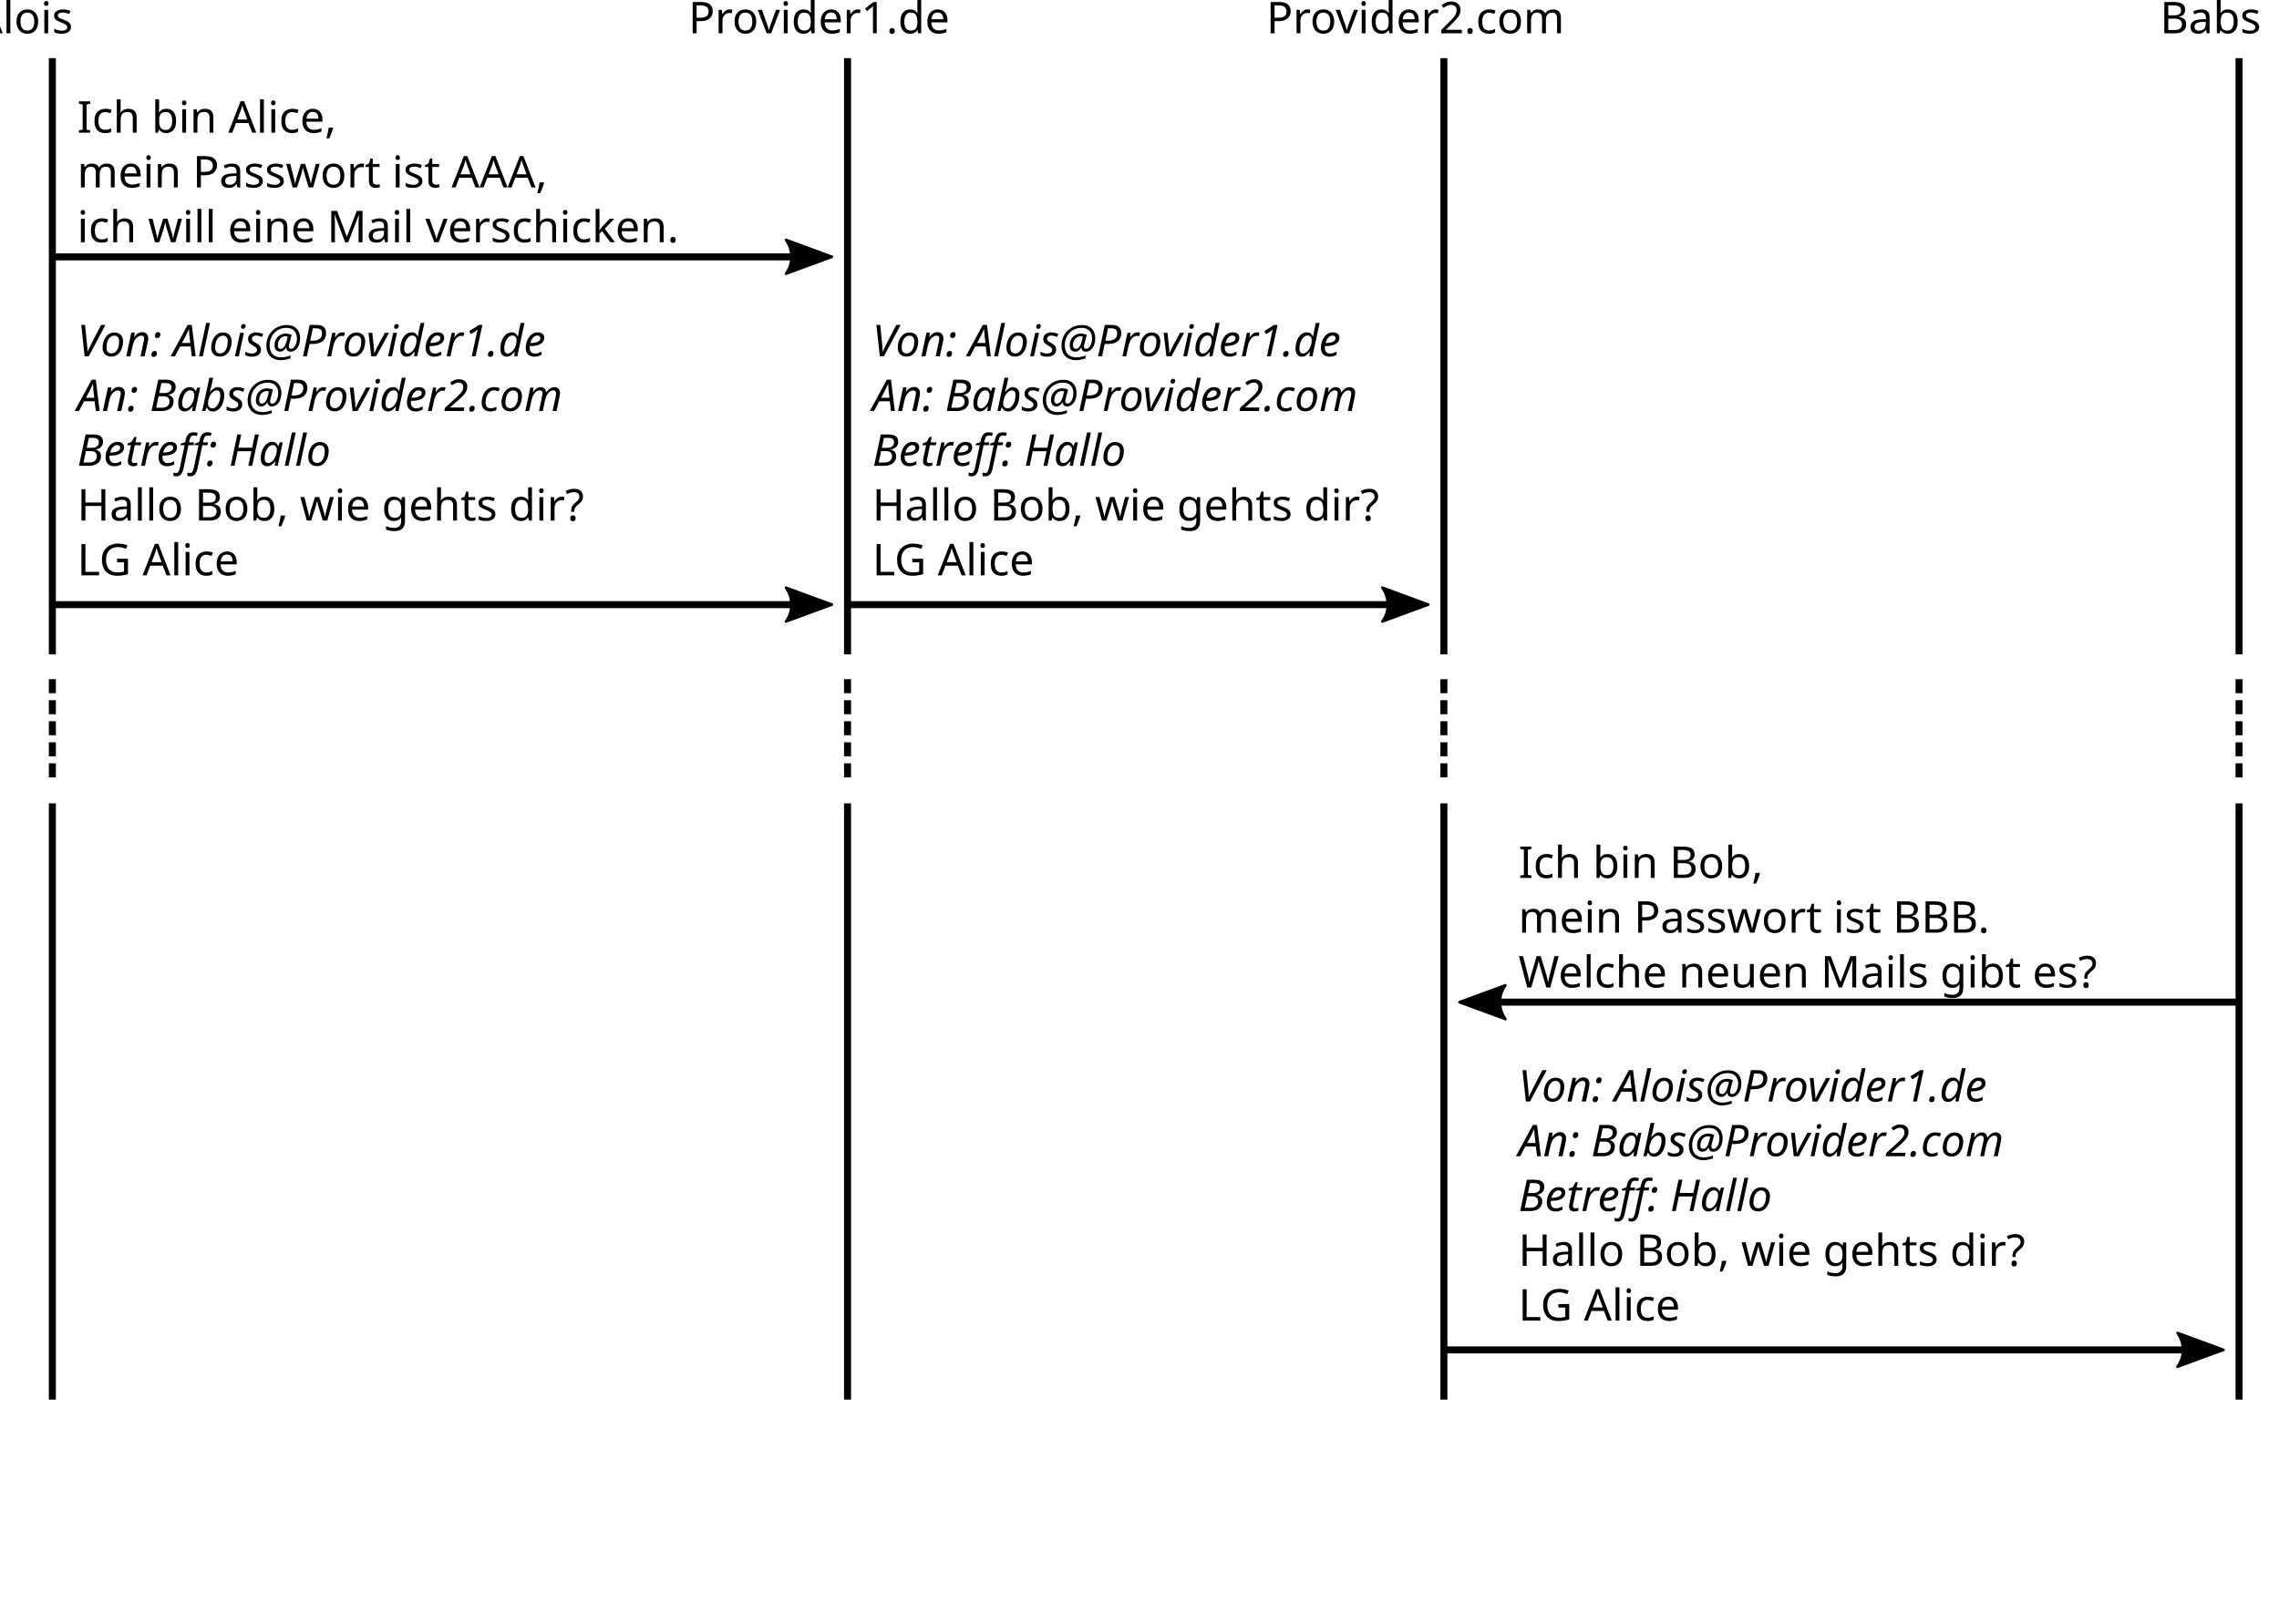
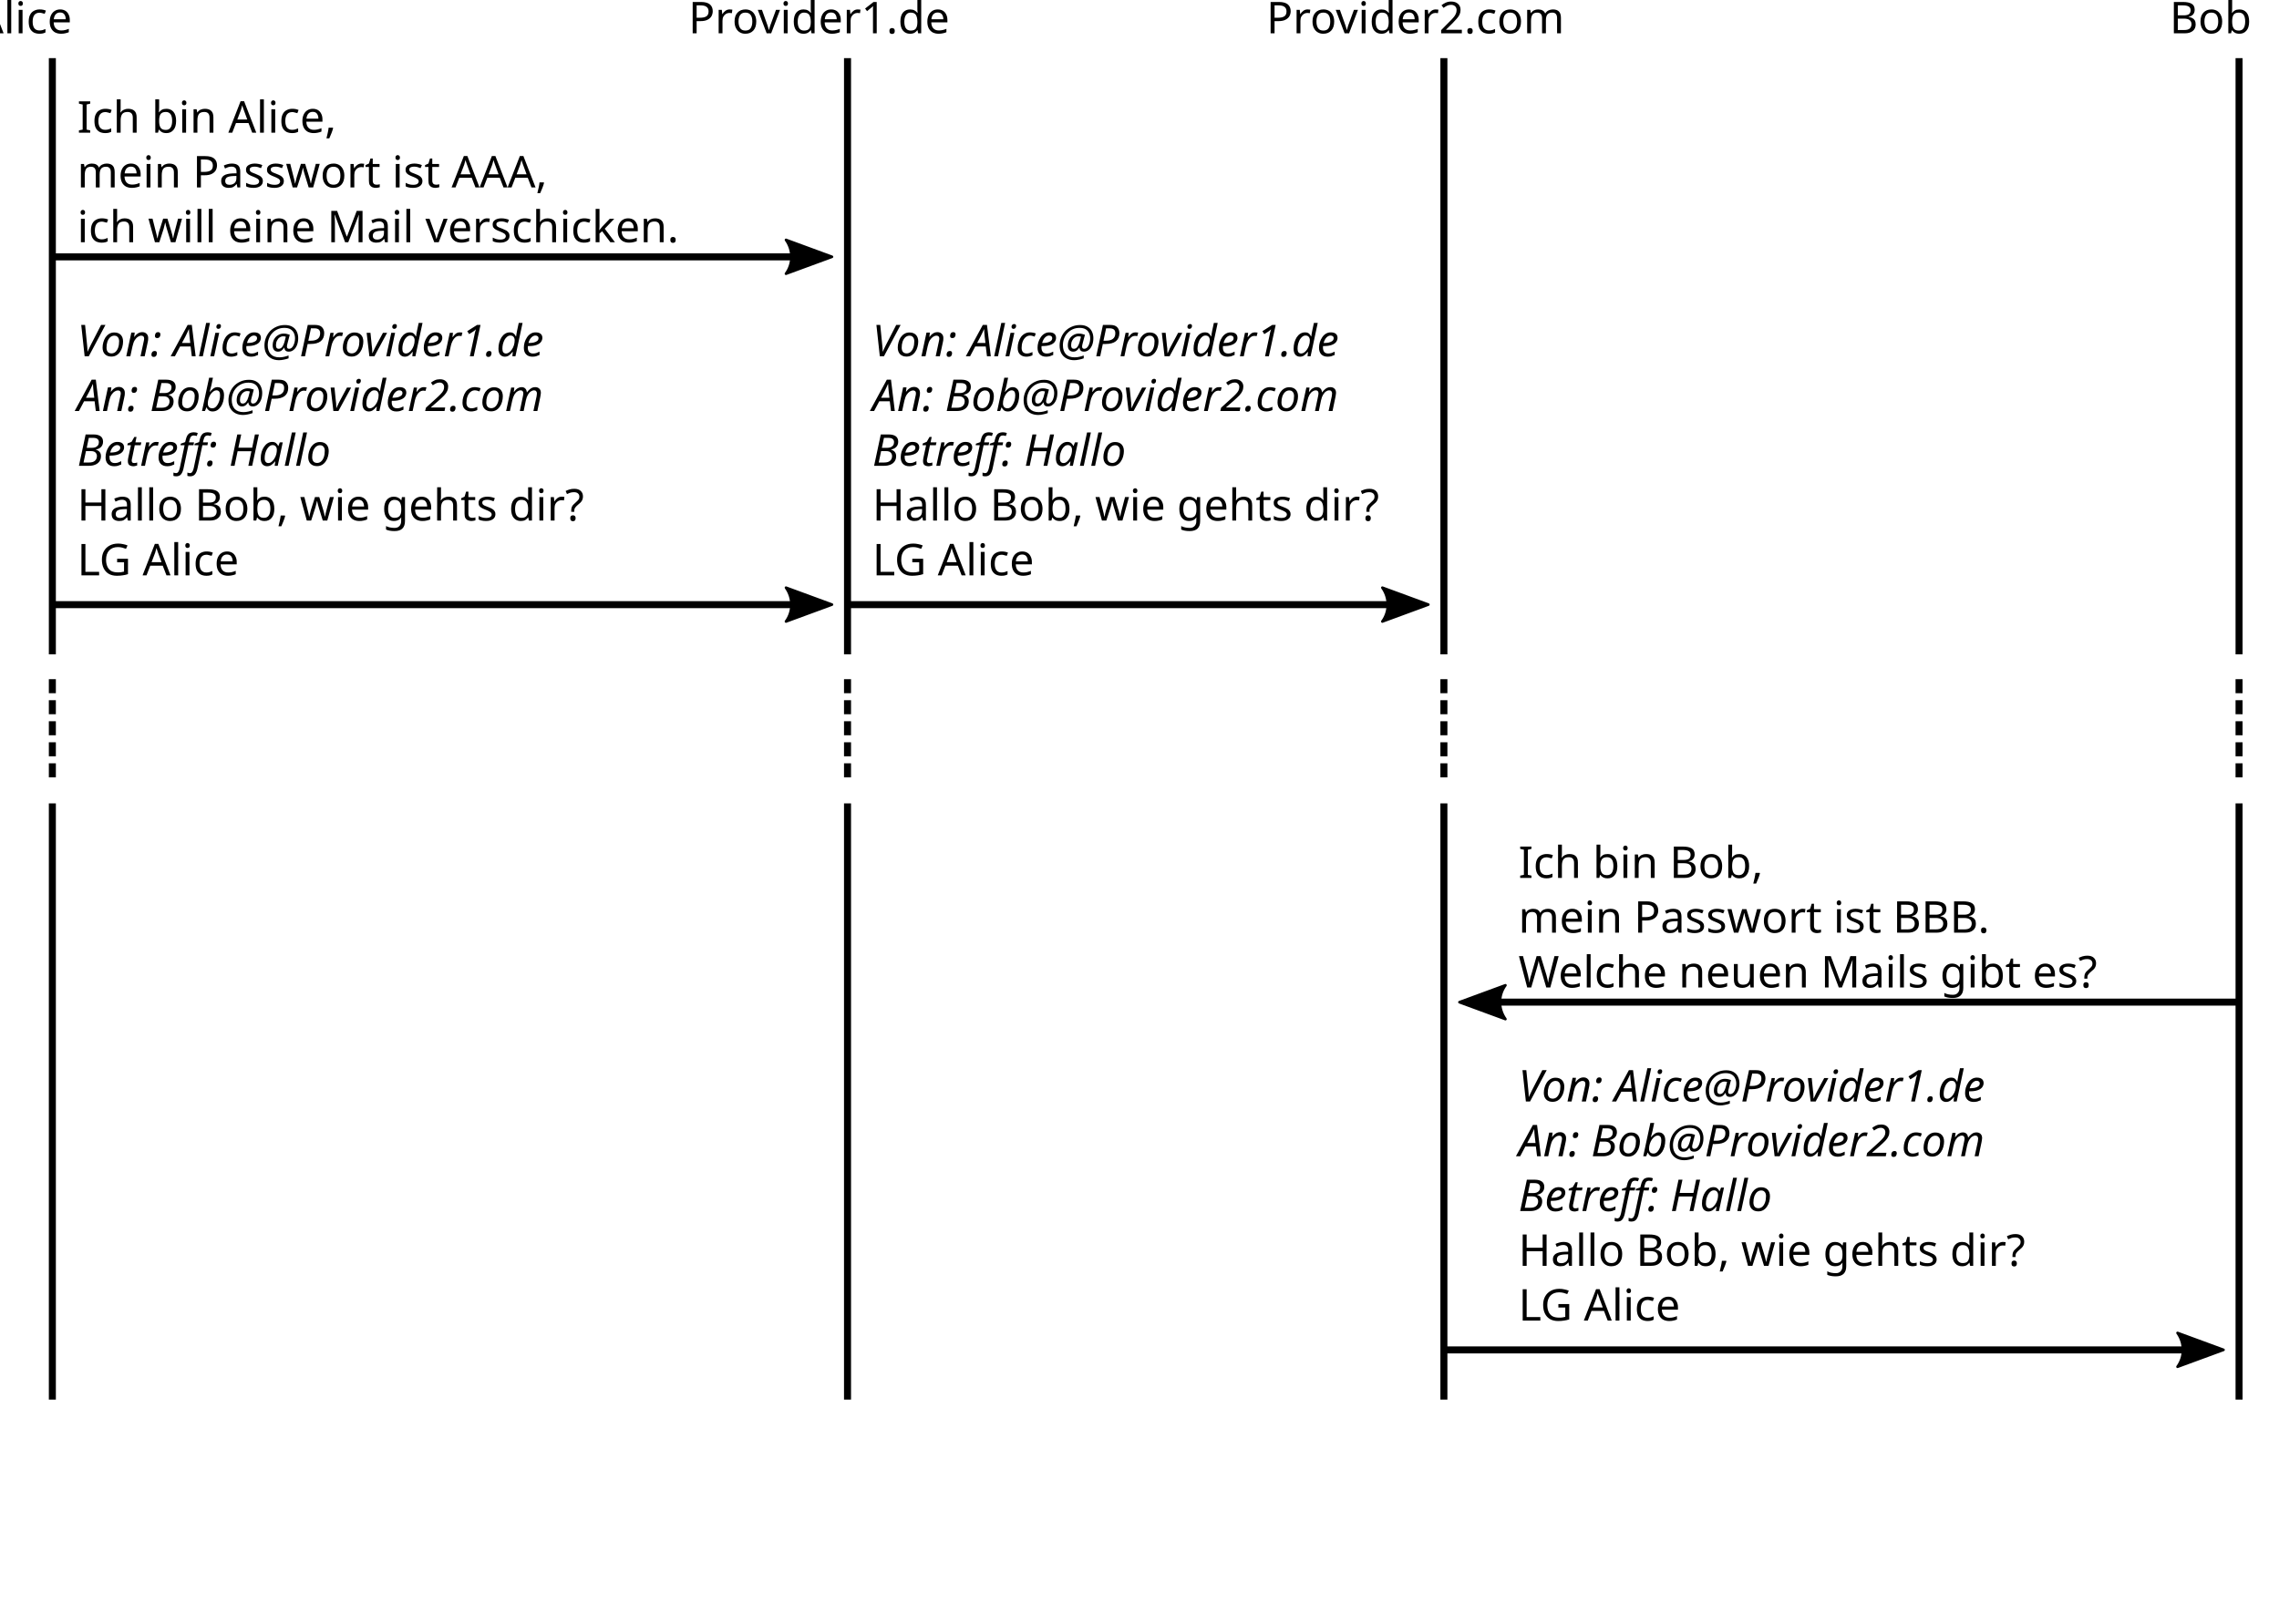
<svg xmlns="http://www.w3.org/2000/svg" xmlns:xlink="http://www.w3.org/1999/xlink" width="91.714mm" height="65.34mm" viewBox="0 0 324.97 231.52" id="svg2" version="1.1">
  <defs id="defs4">
    <marker orient="auto" refY="0" refX="0" id="Arrow2Mend" style="overflow:visible">
      <path id="path4233" style="fill:#000000;fill-opacity:1;fill-rule:evenodd;stroke:#000000;stroke-width:0.625;stroke-linejoin:round;stroke-opacity:1" d="M 8.719,4.034 -2.207,0.016 8.719,-4.002 c -1.745,2.372 -1.735,5.617 -6e-7,8.035 z" transform="scale(-0.6,-0.6)" />
    </marker>
    <marker orient="auto" refY="0" refX="0" id="marker4514" style="overflow:visible">
      <path id="path4516" style="fill:#000000;fill-opacity:1;fill-rule:evenodd;stroke:#000000;stroke-width:0.625;stroke-linejoin:round;stroke-opacity:1" d="M 8.719,4.034 -2.207,0.016 8.719,-4.002 c -1.745,2.372 -1.735,5.617 -6e-7,8.035 z" transform="matrix(-1.1,0,0,-1.1,-1.1,0)" />
    </marker>
    <marker orient="auto" refY="0" refX="0" id="Arrow1Lend" style="overflow:visible">
      <path id="path4209" d="M 0,0 5,-5 -12.5,0 5,5 0,0 Z" style="fill:#000000;fill-opacity:1;fill-rule:evenodd;stroke:#000000;stroke-width:1pt;stroke-opacity:1" transform="matrix(-0.8,0,0,-0.8,-10,0)" />
    </marker>
    <marker orient="auto" refY="0" refX="0" id="Arrow2Lend" style="overflow:visible">
      <path id="path4227" style="fill:#000000;fill-opacity:1;fill-rule:evenodd;stroke:#000000;stroke-width:0.625;stroke-linejoin:round;stroke-opacity:1" d="M 8.719,4.034 -2.207,0.016 8.719,-4.002 c -1.745,2.372 -1.735,5.617 -6e-7,8.035 z" transform="matrix(-1.1,0,0,-1.1,-1.1,0)" />
    </marker>
    <marker orient="auto" refY="0" refX="0" id="Arrow2Mend-0" style="overflow:visible">
      <path id="path4233-9" style="fill:#000000;fill-opacity:1;fill-rule:evenodd;stroke:#000000;stroke-width:0.625;stroke-linejoin:round;stroke-opacity:1" d="M 8.719,4.034 -2.207,0.016 8.719,-4.002 c -1.745,2.372 -1.735,5.617 -6e-7,8.035 z" transform="scale(-0.6,-0.6)" />
    </marker>
    <marker orient="auto" refY="0" refX="0" id="Arrow2Mend-0-8" style="overflow:visible">
      <path id="path4233-9-2" style="fill:#000000;fill-opacity:1;fill-rule:evenodd;stroke:#000000;stroke-width:0.625;stroke-linejoin:round;stroke-opacity:1" d="M 8.719,4.034 -2.207,0.016 8.719,-4.002 c -1.745,2.372 -1.735,5.617 -6e-7,8.035 z" transform="scale(-0.6,-0.6)" />
    </marker>
    <marker orient="auto" refY="0" refX="0" id="Arrow2Mend-0-8-7" style="overflow:visible">
      <path id="path4233-9-2-5" style="fill:#000000;fill-opacity:1;fill-rule:evenodd;stroke:#000000;stroke-width:0.625;stroke-linejoin:round;stroke-opacity:1" d="M 8.719,4.034 -2.207,0.016 8.719,-4.002 c -1.745,2.372 -1.735,5.617 -6e-7,8.035 z" transform="scale(-0.6,-0.6)" />
    </marker>
    <marker orient="auto" refY="0" refX="0" id="Arrow2Mend-0-8-0" style="overflow:visible">
      <path id="path4233-9-2-6" style="fill:#000000;fill-opacity:1;fill-rule:evenodd;stroke:#000000;stroke-width:0.625;stroke-linejoin:round;stroke-opacity:1" d="M 8.719,4.034 -2.207,0.016 8.719,-4.002 c -1.745,2.372 -1.735,5.617 -6e-7,8.035 z" transform="scale(-0.6,-0.6)" />
    </marker>
  </defs>
  <g id="layer1" style="display:inline" transform="translate(-49.22831,-136.9837)">
    <text xml:space="preserve" style="font-style:normal;font-weight:normal;font-size:6.25px;line-height:125%;font-family:sans-serif;text-align:start;letter-spacing:0px;word-spacing:0px;writing-mode:lr-tb;text-anchor:start;fill:#000000;fill-opacity:1;stroke:none;stroke-width:1px;stroke-linecap:butt;stroke-linejoin:miter;stroke-opacity:1" x="60.236" y="155.905" id="text4136">
      <tspan id="tspan4138" x="60.236" y="155.905">Ich bin Alice,</tspan>
      <tspan x="60.236" y="163.718" id="tspan4140">mein Passwort ist AAA,</tspan>
      <tspan x="60.236" y="171.53" id="tspan4142">ich will eine Mail verschicken.</tspan>
    </text>
    <text xml:space="preserve" style="font-style:normal;font-weight:normal;font-size:6.25px;line-height:125%;font-family:sans-serif;letter-spacing:0px;word-spacing:0px;fill:#000000;fill-opacity:1;stroke:none;stroke-width:1px;stroke-linecap:butt;stroke-linejoin:miter;stroke-opacity:1" x="60.236" y="187.795" id="text4144">
-       <tspan id="tspan4146" x="60.236" y="187.795" style="font-style:italic;font-variant:normal;font-weight:normal;font-stretch:normal;font-family:sans-serif;-inkscape-font-specification:'sans-serif Italic'">Von: Alois@Provider1.de</tspan>
-       <tspan x="60.236" y="195.608" id="tspan4152" style="font-style:italic;font-variant:normal;font-weight:normal;font-stretch:normal;font-family:sans-serif;-inkscape-font-specification:'sans-serif Italic'">An: Babs@Provider2.com</tspan>
+       <tspan id="tspan4146" x="60.236" y="187.795" style="font-style:italic;font-variant:normal;font-weight:normal;font-stretch:normal;font-family:sans-serif;-inkscape-font-specification:'sans-serif Italic'">Von: Alice@Provider1.de</tspan>
+       <tspan x="60.236" y="195.608" id="tspan4152" style="font-style:italic;font-variant:normal;font-weight:normal;font-stretch:normal;font-family:sans-serif;-inkscape-font-specification:'sans-serif Italic'">An: Bob@Provider2.com</tspan>
      <tspan x="60.236" y="203.42" id="tspan4148" style="font-style:italic;font-variant:normal;font-weight:normal;font-stretch:normal;font-family:sans-serif;-inkscape-font-specification:'sans-serif Italic'">Betreff: Hallo</tspan>
      <tspan x="60.236" y="211.233" id="tspan4150" style="font-style:normal;font-variant:normal;font-weight:normal;font-stretch:normal;font-family:sans-serif;-inkscape-font-specification:sans-serif">Hallo Bob, wie gehts dir?</tspan>
      <tspan x="60.236" y="219.045" id="tspan5139" style="font-style:normal;font-variant:normal;font-weight:normal;font-stretch:normal;font-family:sans-serif;-inkscape-font-specification:sans-serif">LG Alice</tspan>
    </text>
    <text xml:space="preserve" style="font-style:normal;font-weight:normal;font-size:6.25px;line-height:125%;font-family:sans-serif;letter-spacing:0px;word-spacing:0px;fill:#000000;fill-opacity:1;stroke:none;stroke-width:1px;stroke-linecap:butt;stroke-linejoin:miter;stroke-opacity:1" x="265.748" y="262.205" id="text4154">
      <tspan id="tspan4156" x="265.748" y="262.205">Ich bin Bob,</tspan>
      <tspan x="265.748" y="270.017" id="tspan4158">mein Passwort ist BBB.</tspan>
      <tspan x="265.748" y="277.83" id="tspan4160">Welche neuen Mails gibt es?</tspan>
    </text>
    <path style="fill:none;fill-rule:evenodd;stroke:#000000;stroke-width:1px;stroke-linecap:butt;stroke-linejoin:miter;stroke-opacity:1" d="m 56.693,145.276 0,85.039" id="path4164" />
    <use x="0" y="0" xlink:href="#path4164" id="use4166" transform="translate(113.3858,5.5875353e-7)" width="100%" height="100%" />
    <use x="0" y="0" xlink:href="#path4164" id="use4170" transform="translate(198.4252,5.5875353e-7)" width="100%" height="100%" />
    <use x="0" y="0" xlink:href="#path4164" id="use4172" transform="translate(311.811,5.5875353e-7)" width="100%" height="100%" />
    <text xml:space="preserve" style="font-style:normal;font-weight:normal;font-size:6.25px;line-height:125%;font-family:sans-serif;text-align:center;letter-spacing:0px;word-spacing:0px;text-anchor:middle;fill:#000000;fill-opacity:1;stroke:none;stroke-width:1px;stroke-linecap:butt;stroke-linejoin:miter;stroke-opacity:1" x="56.693" y="141.732" id="text4174">
-       <tspan id="tspan4176" x="56.693" y="141.732">Alois</tspan>
+       <tspan id="tspan4176" x="56.693" y="141.732">Alice</tspan>
    </text>
    <text xml:space="preserve" style="font-style:normal;font-weight:normal;font-size:6.25px;line-height:125%;font-family:sans-serif;text-align:center;letter-spacing:0px;word-spacing:0px;text-anchor:middle;fill:#000000;fill-opacity:1;stroke:none;stroke-width:1px;stroke-linecap:butt;stroke-linejoin:miter;stroke-opacity:1" x="170.079" y="141.732" id="text4178">
      <tspan id="tspan4180" x="170.079" y="141.732">Provider1.de</tspan>
    </text>
    <text xml:space="preserve" style="font-style:normal;font-weight:normal;font-size:6.25px;line-height:125%;font-family:sans-serif;text-align:center;letter-spacing:0px;word-spacing:0px;text-anchor:middle;fill:#000000;fill-opacity:1;stroke:none;stroke-width:1px;stroke-linecap:butt;stroke-linejoin:miter;stroke-opacity:1" x="255.118" y="141.732" id="text4178-4">
      <tspan id="tspan4180-0" x="255.118" y="141.732">Provider2.com</tspan>
    </text>
    <path style="fill:none;fill-rule:evenodd;stroke:#000000;stroke-width:1px;stroke-linecap:butt;stroke-linejoin:miter;stroke-opacity:1;marker-end:url(#Arrow2Mend)" d="m 56.693,173.622 109.843,0" id="path4200" />
    <path style="fill:none;fill-rule:evenodd;stroke:#000000;stroke-width:1px;stroke-linecap:butt;stroke-linejoin:miter;stroke-opacity:1;marker-end:url(#Arrow2Mend-0)" d="m 56.693,223.228 109.843,0" id="path4200-9" />
    <path style="fill:none;fill-rule:evenodd;stroke:#000000;stroke-width:1px;stroke-linecap:butt;stroke-linejoin:miter;stroke-opacity:1;marker-end:url(#Arrow2Mend-0-8)" d="m 170.079,223.228 81.496,0" id="path4200-9-6" />
    <use x="0" y="0" xlink:href="#text4144" id="use8619" transform="translate(205.5118,106.2992)" width="100%" height="100%" />
    <path style="fill:none;fill-rule:evenodd;stroke:#000000;stroke-width:1;stroke-linecap:butt;stroke-linejoin:miter;stroke-miterlimit:4;stroke-dasharray:2, 1;stroke-dashoffset:0;stroke-opacity:1" d="m 56.693,233.858 0,14.173" id="path8621" />
    <use x="0" y="0" xlink:href="#path8621" id="use8623" transform="translate(113.3858,-1.3000692e-6)" width="100%" height="100%" />
    <use x="0" y="0" xlink:href="#path8621" id="use8625" transform="translate(198.4252,-1.3000692e-6)" width="100%" height="100%" />
    <use x="0" y="0" xlink:href="#path8621" id="use8627" transform="translate(311.811,-2.7974809e-6)" width="100%" height="100%" />
    <path style="fill:none;fill-rule:evenodd;stroke:#000000;stroke-width:1px;stroke-linecap:butt;stroke-linejoin:miter;stroke-opacity:1" d="m 56.693,251.575 0,85.039" id="path4164-2" />
    <use x="0" y="0" xlink:href="#path4164-2" id="use8644" transform="translate(113.3858,4.3281664e-6)" width="100%" height="100%" />
    <use x="0" y="0" xlink:href="#path4164-2" id="use8646" transform="translate(198.4252,4.3281664e-6)" width="100%" height="100%" />
    <use x="0" y="0" xlink:href="#path4164-2" id="use8648" transform="translate(311.811,4.3281664e-6)" width="100%" height="100%" />
    <path style="fill:none;fill-rule:evenodd;stroke:#000000;stroke-width:1px;stroke-linecap:butt;stroke-linejoin:miter;stroke-opacity:1;marker-end:url(#Arrow2Mend-0-8-7)" d="m 368.504,279.921 -109.843,0" id="path4200-9-6-8" />
    <path style="fill:none;fill-rule:evenodd;stroke:#000000;stroke-width:1px;stroke-linecap:butt;stroke-linejoin:miter;stroke-opacity:1;marker-end:url(#Arrow2Mend-0-8-0)" d="m 255.118,329.528 109.843,0" id="path4200-9-6-3" />
    <use x="0" y="0" xlink:href="#text4144" id="use10953" transform="translate(113.3858,-6.76063e-6)" width="100%" height="100%" />
    <text xml:space="preserve" style="font-style:normal;font-weight:normal;font-size:6.25px;line-height:125%;font-family:sans-serif;text-align:center;letter-spacing:0px;word-spacing:0px;text-anchor:middle;display:inline;fill:#000000;fill-opacity:1;stroke:none;stroke-width:1px;stroke-linecap:butt;stroke-linejoin:miter;stroke-opacity:1" x="368.504" y="141.732" id="text4178-4-1">
-       <tspan id="tspan4180-0-7" x="368.504" y="141.732">Babs</tspan>
+       <tspan id="tspan4180-0-7" x="368.504" y="141.732">Bob</tspan>
    </text>
  </g>
  <g id="layer4" style="display:none" transform="translate(-49.22831,-136.9837)">
    <rect style="color:#000000;clip-rule:nonzero;display:inline;overflow:visible;visibility:visible;opacity:0.5;isolation:auto;mix-blend-mode:normal;color-interpolation:sRGB;color-interpolation-filters:linearRGB;solid-color:#000000;solid-opacity:1;fill:#ffff00;fill-opacity:1;fill-rule:nonzero;stroke:none;stroke-width:1;stroke-linecap:butt;stroke-linejoin:miter;stroke-miterlimit:4;stroke-dasharray:2, 1;stroke-dashoffset:0;stroke-opacity:1;color-rendering:auto;image-rendering:auto;shape-rendering:auto;text-rendering:auto;enable-background:accumulate" id="rect11227" width="113.386" height="10.63" x="56.693" y="343.701" />
    <text xml:space="preserve" style="font-style:normal;font-weight:normal;font-size:6.25px;line-height:125%;font-family:sans-serif;text-align:center;letter-spacing:0px;word-spacing:0px;text-anchor:middle;display:inline;fill:#000000;fill-opacity:1;stroke:none;stroke-width:1px;stroke-linecap:butt;stroke-linejoin:miter;stroke-opacity:1" x="113.386" y="350.787" id="text11193">
      <tspan x="113.386" y="350.787" id="tspan11197">Transportverschlüsselung</tspan>
    </text>
  </g>
  <g id="layer5" style="display:none" transform="translate(-49.22831,-136.9837)">
    <rect style="color:#000000;clip-rule:nonzero;display:inline;overflow:visible;visibility:visible;opacity:0.5;isolation:auto;mix-blend-mode:normal;color-interpolation:sRGB;color-interpolation-filters:linearRGB;solid-color:#000000;solid-opacity:1;fill:#0000ff;fill-opacity:1;fill-rule:nonzero;stroke:none;stroke-width:1;stroke-linecap:butt;stroke-linejoin:miter;stroke-miterlimit:4;stroke-dasharray:2, 1;stroke-dashoffset:0;stroke-opacity:1;color-rendering:auto;image-rendering:auto;shape-rendering:auto;text-rendering:auto;enable-background:accumulate" id="rect11225" width="113.386" height="10.63" x="56.693" y="357.874" />
    <text xml:space="preserve" style="font-style:normal;font-weight:normal;font-size:6.25px;line-height:125%;font-family:sans-serif;text-align:center;letter-spacing:0px;word-spacing:0px;text-anchor:middle;display:inline;fill:#000000;fill-opacity:1;stroke:none;stroke-width:1px;stroke-linecap:butt;stroke-linejoin:miter;stroke-opacity:1" x="113.386" y="364.961" id="text11193-9">
      <tspan x="113.386" y="364.961" id="tspan11197-2">Ende-zu-Ende-Verschlüsselung</tspan>
    </text>
  </g>
  <g id="layer3" style="display:none;opacity:0.5" transform="translate(-49.22831,-136.9837)">
    <rect style="color:#000000;clip-rule:nonzero;display:inline;overflow:visible;visibility:visible;opacity:1;isolation:auto;mix-blend-mode:normal;color-interpolation:sRGB;color-interpolation-filters:linearRGB;solid-color:#000000;solid-opacity:1;fill:#0000ff;fill-opacity:1;fill-rule:nonzero;stroke:none;stroke-width:1;stroke-linecap:butt;stroke-linejoin:miter;stroke-miterlimit:4;stroke-dasharray:2, 1;stroke-dashoffset:0;stroke-opacity:1;color-rendering:auto;image-rendering:auto;shape-rendering:auto;text-rendering:auto;enable-background:accumulate" id="rect11121" width="198.425" height="14.173" x="60.236" y="205.512" />
    <rect style="color:#000000;clip-rule:nonzero;display:inline;overflow:visible;visibility:visible;opacity:1;isolation:auto;mix-blend-mode:normal;color-interpolation:sRGB;color-interpolation-filters:linearRGB;solid-color:#000000;solid-opacity:1;fill:#0000ff;fill-opacity:1;fill-rule:nonzero;stroke:none;stroke-width:1;stroke-linecap:butt;stroke-linejoin:miter;stroke-miterlimit:4;stroke-dasharray:2, 1;stroke-dashoffset:0;stroke-opacity:1;color-rendering:auto;image-rendering:auto;shape-rendering:auto;text-rendering:auto;enable-background:accumulate" id="rect11121-6" width="7.087" height="120.472" x="251.575" y="205.512" />
    <rect style="color:#000000;clip-rule:nonzero;display:inline;overflow:visible;visibility:visible;opacity:1;isolation:auto;mix-blend-mode:normal;color-interpolation:sRGB;color-interpolation-filters:linearRGB;solid-color:#000000;solid-opacity:1;fill:#0000ff;fill-opacity:1;fill-rule:nonzero;stroke:none;stroke-width:1;stroke-linecap:butt;stroke-linejoin:miter;stroke-miterlimit:4;stroke-dasharray:2, 1;stroke-dashoffset:0;stroke-opacity:1;color-rendering:auto;image-rendering:auto;shape-rendering:auto;text-rendering:auto;enable-background:accumulate" id="rect11121-6-3" width="113.386" height="14.173" x="251.575" y="311.811" />
  </g>
  <g id="layer2" style="display:none;opacity:0.5" transform="translate(-49.22831,-136.9837)">
    <rect style="color:#000000;clip-rule:nonzero;display:inline;overflow:visible;visibility:visible;opacity:1;isolation:auto;mix-blend-mode:normal;color-interpolation:sRGB;color-interpolation-filters:linearRGB;solid-color:#000000;solid-opacity:1;fill:#ffff00;fill-opacity:1;fill-rule:nonzero;stroke:none;stroke-width:1;stroke-linecap:butt;stroke-linejoin:miter;stroke-miterlimit:4;stroke-dasharray:2, 1;stroke-dashoffset:0;stroke-opacity:1;color-rendering:auto;image-rendering:auto;shape-rendering:auto;text-rendering:auto;enable-background:accumulate" id="rect10927" width="106.299" height="28.346" x="60.236" y="148.819" />
    <rect style="color:#000000;clip-rule:nonzero;display:inline;overflow:visible;visibility:visible;opacity:1;isolation:auto;mix-blend-mode:normal;color-interpolation:sRGB;color-interpolation-filters:linearRGB;solid-color:#000000;solid-opacity:1;fill:#ffff00;fill-opacity:1;fill-rule:nonzero;stroke:none;stroke-width:1;stroke-linecap:butt;stroke-linejoin:miter;stroke-miterlimit:4;stroke-dasharray:2, 1;stroke-dashoffset:0;stroke-opacity:1;color-rendering:auto;image-rendering:auto;shape-rendering:auto;text-rendering:auto;enable-background:accumulate" id="rect10927-9" width="106.299" height="46.063" x="60.236" y="180.709" />
    <rect style="color:#000000;clip-rule:nonzero;display:inline;overflow:visible;visibility:visible;opacity:1;isolation:auto;mix-blend-mode:normal;color-interpolation:sRGB;color-interpolation-filters:linearRGB;solid-color:#000000;solid-opacity:1;fill:#ffff00;fill-opacity:1;fill-rule:nonzero;stroke:none;stroke-width:1;stroke-linecap:butt;stroke-linejoin:miter;stroke-miterlimit:4;stroke-dasharray:2, 1;stroke-dashoffset:0;stroke-opacity:1;color-rendering:auto;image-rendering:auto;shape-rendering:auto;text-rendering:auto;enable-background:accumulate" id="rect10927-9-2" width="77.953" height="46.063" x="173.622" y="180.709" />
    <rect style="color:#000000;clip-rule:nonzero;display:inline;overflow:visible;visibility:visible;opacity:1;isolation:auto;mix-blend-mode:normal;color-interpolation:sRGB;color-interpolation-filters:linearRGB;solid-color:#000000;solid-opacity:1;fill:#ffff00;fill-opacity:1;fill-rule:nonzero;stroke:none;stroke-width:1;stroke-linecap:butt;stroke-linejoin:miter;stroke-miterlimit:4;stroke-dasharray:2, 1;stroke-dashoffset:0;stroke-opacity:1;color-rendering:auto;image-rendering:auto;shape-rendering:auto;text-rendering:auto;enable-background:accumulate" id="rect10927-9-2-1" width="106.299" height="28.346" x="258.661" y="255.118" />
    <rect style="color:#000000;clip-rule:nonzero;display:inline;overflow:visible;visibility:visible;opacity:1;isolation:auto;mix-blend-mode:normal;color-interpolation:sRGB;color-interpolation-filters:linearRGB;solid-color:#000000;solid-opacity:1;fill:#ffff00;fill-opacity:1;fill-rule:nonzero;stroke:none;stroke-width:1;stroke-linecap:butt;stroke-linejoin:miter;stroke-miterlimit:4;stroke-dasharray:2, 1;stroke-dashoffset:0;stroke-opacity:1;color-rendering:auto;image-rendering:auto;shape-rendering:auto;text-rendering:auto;enable-background:accumulate" id="rect10927-9-2-1-7" width="106.299" height="46.063" x="258.661" y="287.008" />
  </g>
</svg>
